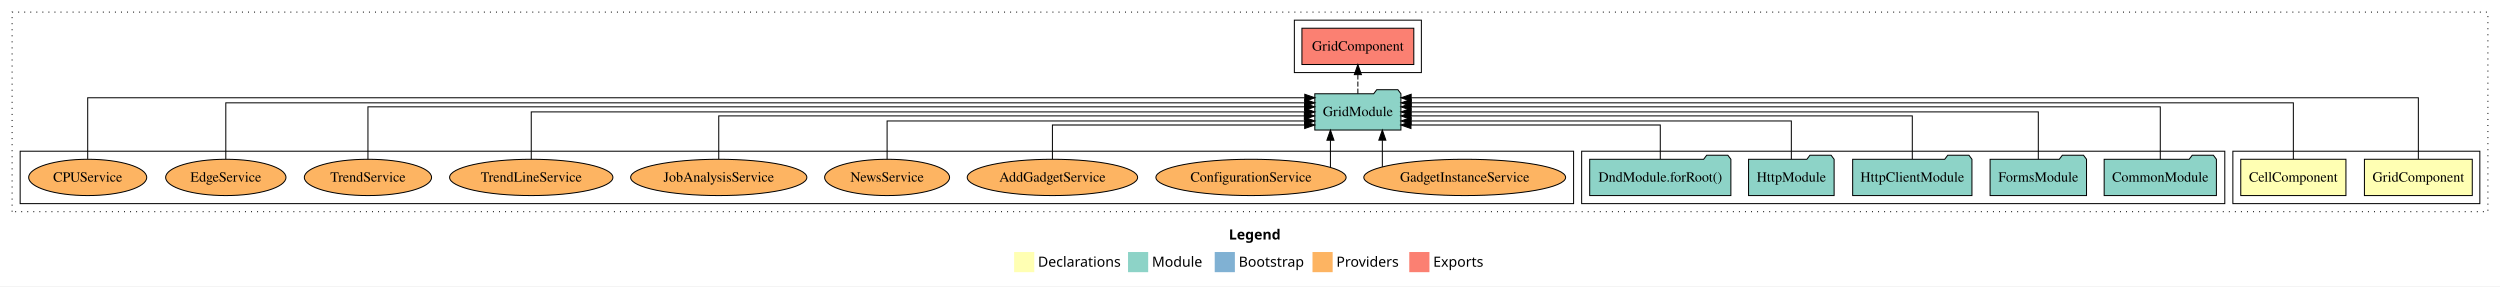
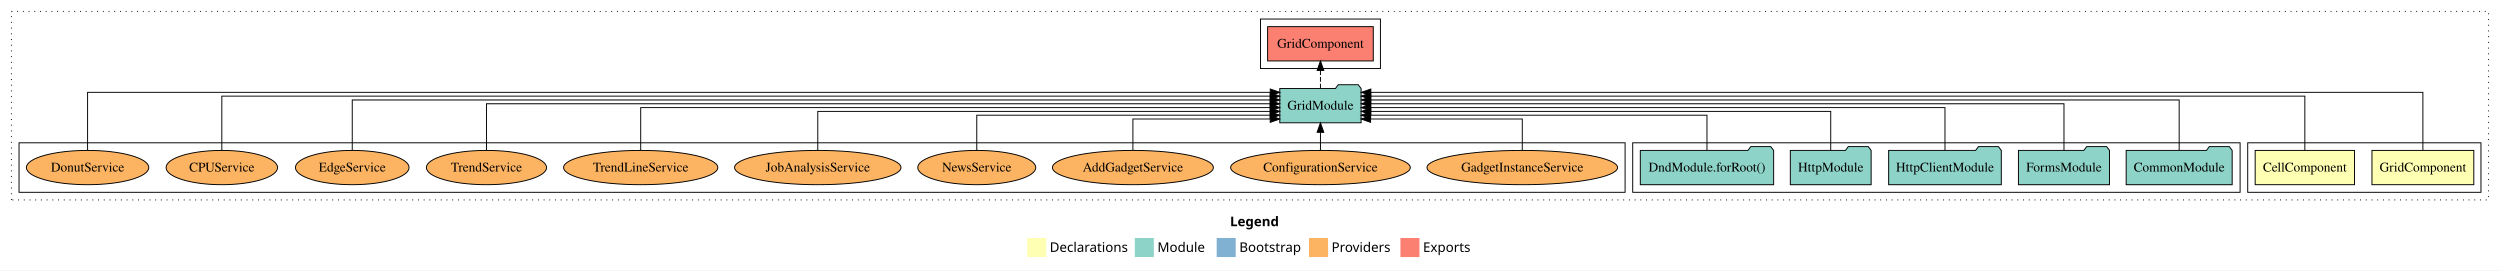
- <svg xmlns="http://www.w3.org/2000/svg" width="2480pt" height="284pt" viewBox="0.00 0.00 2480.00 284.00">
+ <svg xmlns="http://www.w3.org/2000/svg" width="2626pt" height="284pt" viewBox="0.00 0.00 2626.00 284.00">
  <g id="graph0" class="graph" transform="scale(1 1) rotate(0) translate(4 280)">
-     <polygon fill="#ffffff" stroke="transparent" points="-4,4 -4,-280 2476,-280 2476,4 -4,4" />
-     <text text-anchor="start" x="1215.009" y="-42.4" font-family="sans-serif" font-weight="bold" font-size="14.00" fill="#000000">Legend</text>
-     <polygon fill="#ffffb3" stroke="transparent" points="1002,-10 1002,-30 1022,-30 1022,-10 1002,-10" />
-     <text text-anchor="start" x="1025.629" y="-15.4" font-family="sans-serif" font-size="14.00" fill="#000000">  Declarations</text>
-     <polygon fill="#8dd3c7" stroke="transparent" points="1115,-10 1115,-30 1135,-30 1135,-10 1115,-10" />
-     <text text-anchor="start" x="1138.725" y="-15.4" font-family="sans-serif" font-size="14.00" fill="#000000">  Module</text>
-     <polygon fill="#80b1d3" stroke="transparent" points="1201,-10 1201,-30 1221,-30 1221,-10 1201,-10" />
-     <text text-anchor="start" x="1224.781" y="-15.4" font-family="sans-serif" font-size="14.00" fill="#000000">  Bootstrap</text>
-     <polygon fill="#fdb462" stroke="transparent" points="1298,-10 1298,-30 1318,-30 1318,-10 1298,-10" />
-     <text text-anchor="start" x="1321.673" y="-15.4" font-family="sans-serif" font-size="14.00" fill="#000000">  Providers</text>
-     <polygon fill="#fb8072" stroke="transparent" points="1394,-10 1394,-30 1414,-30 1414,-10 1394,-10" />
-     <text text-anchor="start" x="1417.726" y="-15.4" font-family="sans-serif" font-size="14.00" fill="#000000">  Exports</text>
+     <polygon fill="#ffffff" stroke="transparent" points="-4,4 -4,-280 2622,-280 2622,4 -4,4" />
+     <text text-anchor="start" x="1288.009" y="-42.4" font-family="sans-serif" font-weight="bold" font-size="14.00" fill="#000000">Legend</text>
+     <polygon fill="#ffffb3" stroke="transparent" points="1075,-10 1075,-30 1095,-30 1095,-10 1075,-10" />
+     <text text-anchor="start" x="1098.629" y="-15.4" font-family="sans-serif" font-size="14.00" fill="#000000">  Declarations</text>
+     <polygon fill="#8dd3c7" stroke="transparent" points="1188,-10 1188,-30 1208,-30 1208,-10 1188,-10" />
+     <text text-anchor="start" x="1211.725" y="-15.4" font-family="sans-serif" font-size="14.00" fill="#000000">  Module</text>
+     <polygon fill="#80b1d3" stroke="transparent" points="1274,-10 1274,-30 1294,-30 1294,-10 1274,-10" />
+     <text text-anchor="start" x="1297.781" y="-15.4" font-family="sans-serif" font-size="14.00" fill="#000000">  Bootstrap</text>
+     <polygon fill="#fdb462" stroke="transparent" points="1371,-10 1371,-30 1391,-30 1391,-10 1371,-10" />
+     <text text-anchor="start" x="1394.673" y="-15.4" font-family="sans-serif" font-size="14.00" fill="#000000">  Providers</text>
+     <polygon fill="#fb8072" stroke="transparent" points="1467,-10 1467,-30 1487,-30 1487,-10 1467,-10" />
+     <text text-anchor="start" x="1490.726" y="-15.4" font-family="sans-serif" font-size="14.00" fill="#000000">  Exports</text>
    <g id="clust1" class="cluster">
-       <polygon fill="none" stroke="#000000" stroke-dasharray="1,5" points="8,-70 8,-268 2464,-268 2464,-70 8,-70" />
+       <polygon fill="none" stroke="#000000" stroke-dasharray="1,5" points="8,-70 8,-268 2610,-268 2610,-70 8,-70" />
    </g>
    <g id="clust2" class="cluster">
-       <polygon fill="none" stroke="#000000" points="2211,-78 2211,-130 2456,-130 2456,-78 2211,-78" />
+       <polygon fill="none" stroke="#000000" points="2357,-78 2357,-130 2602,-130 2602,-78 2357,-78" />
    </g>
    <g id="clust5" class="cluster">
-       <polygon fill="none" stroke="#000000" points="1565,-78 1565,-130 2203,-130 2203,-78 1565,-78" />
+       <polygon fill="none" stroke="#000000" points="1711,-78 1711,-130 2349,-130 2349,-78 1711,-78" />
    </g>
    <g id="clust6" class="cluster">
-       <polygon fill="none" stroke="#000000" points="1280,-208 1280,-260 1406,-260 1406,-208 1280,-208" />
+       <polygon fill="none" stroke="#000000" points="1320,-208 1320,-260 1446,-260 1446,-208 1320,-208" />
    </g>
    <g id="clust8" class="cluster">
-       <polygon fill="none" stroke="#000000" points="16,-78 16,-130 1557,-130 1557,-78 16,-78" />
+       <polygon fill="none" stroke="#000000" points="16,-78 16,-130 1703,-130 1703,-78 16,-78" />
    </g>
    <g id="node1" class="node">
-       <polygon fill="#ffffb3" stroke="#000000" points="2448.49,-122 2341.51,-122 2341.51,-86 2448.49,-86 2448.49,-122" />
-       <text text-anchor="middle" x="2395" y="-99.8" font-family="Times,serif" font-size="14.00" fill="#000000">GridComponent</text>
+       <polygon fill="#ffffb3" stroke="#000000" points="2594.49,-122 2487.51,-122 2487.51,-86 2594.49,-86 2594.49,-122" />
+       <text text-anchor="middle" x="2541" y="-99.8" font-family="Times,serif" font-size="14.00" fill="#000000">GridComponent</text>
    </g>
    <g id="node3" class="node">
-       <polygon fill="#8dd3c7" stroke="#000000" points="1385.708,-187 1382.708,-191 1361.708,-191 1358.708,-187 1300.292,-187 1300.292,-151 1385.708,-151 1385.708,-187" />
-       <text text-anchor="middle" x="1343" y="-164.8" font-family="Times,serif" font-size="14.00" fill="#000000">GridModule</text>
+       <polygon fill="#8dd3c7" stroke="#000000" points="1425.708,-187 1422.708,-191 1401.708,-191 1398.708,-187 1340.292,-187 1340.292,-151 1425.708,-151 1425.708,-187" />
+       <text text-anchor="middle" x="1383" y="-164.8" font-family="Times,serif" font-size="14.00" fill="#000000">GridModule</text>
    </g>
    <g id="edge1" class="edge">
-       <path fill="none" stroke="#000000" d="M2395,-122.323C2395,-145.66 2395,-183 2395,-183 2395,-183 1395.871,-183 1395.871,-183" />
-       <polygon fill="#000000" stroke="#000000" points="1395.871,-179.5 1385.871,-183 1395.871,-186.5 1395.871,-179.5" />
+       <path fill="none" stroke="#000000" d="M2541,-122.323C2541,-145.66 2541,-183 2541,-183 2541,-183 1435.934,-183 1435.934,-183" />
+       <polygon fill="#000000" stroke="#000000" points="1435.934,-179.5 1425.934,-183 1435.934,-186.5 1435.934,-179.5" />
    </g>
    <g id="node2" class="node">
-       <polygon fill="#ffffb3" stroke="#000000" points="2323.165,-122 2218.835,-122 2218.835,-86 2323.165,-86 2323.165,-122" />
-       <text text-anchor="middle" x="2271" y="-99.8" font-family="Times,serif" font-size="14.00" fill="#000000">CellComponent</text>
+       <polygon fill="#ffffb3" stroke="#000000" points="2469.165,-122 2364.835,-122 2364.835,-86 2469.165,-86 2469.165,-122" />
+       <text text-anchor="middle" x="2417" y="-99.8" font-family="Times,serif" font-size="14.00" fill="#000000">CellComponent</text>
    </g>
    <g id="edge2" class="edge">
-       <path fill="none" stroke="#000000" d="M2271,-122.292C2271,-144.206 2271,-178 2271,-178 2271,-178 1395.898,-178 1395.898,-178" />
-       <polygon fill="#000000" stroke="#000000" points="1395.898,-174.5 1385.898,-178 1395.898,-181.5 1395.898,-174.5" />
+       <path fill="none" stroke="#000000" d="M2417,-122.155C2417,-144.352 2417,-179 2417,-179 2417,-179 1435.787,-179 1435.787,-179" />
+       <polygon fill="#000000" stroke="#000000" points="1435.787,-175.5 1425.787,-179 1435.787,-182.5 1435.787,-175.5" />
    </g>
    <g id="node9" class="node">
-       <polygon fill="#fb8072" stroke="#000000" points="1398.491,-252 1287.509,-252 1287.509,-216 1398.491,-216 1398.491,-252" />
-       <text text-anchor="middle" x="1343" y="-229.8" font-family="Times,serif" font-size="14.00" fill="#000000">GridComponent </text>
+       <polygon fill="#fb8072" stroke="#000000" points="1438.491,-252 1327.509,-252 1327.509,-216 1438.491,-216 1438.491,-252" />
+       <text text-anchor="middle" x="1383" y="-229.8" font-family="Times,serif" font-size="14.00" fill="#000000">GridComponent </text>
    </g>
    <g id="edge8" class="edge">
-       <path fill="none" stroke="#000000" stroke-dasharray="5,2" d="M1343,-187.106C1343,-187.106 1343,-205.991 1343,-205.991" />
-       <polygon fill="#000000" stroke="#000000" points="1339.5,-205.991 1343,-215.991 1346.5,-205.991 1339.5,-205.991" />
+       <path fill="none" stroke="#000000" stroke-dasharray="5,2" d="M1383,-187.106C1383,-187.106 1383,-205.991 1383,-205.991" />
+       <polygon fill="#000000" stroke="#000000" points="1379.5,-205.991 1383,-215.991 1386.5,-205.991 1379.5,-205.991" />
    </g>
    <g id="node4" class="node">
-       <polygon fill="#8dd3c7" stroke="#000000" points="2194.668,-122 2191.668,-126 2170.668,-126 2167.668,-122 2083.332,-122 2083.332,-86 2194.668,-86 2194.668,-122" />
-       <text text-anchor="middle" x="2139" y="-99.8" font-family="Times,serif" font-size="14.00" fill="#000000">CommonModule</text>
+       <polygon fill="#8dd3c7" stroke="#000000" points="2340.668,-122 2337.668,-126 2316.668,-126 2313.668,-122 2229.332,-122 2229.332,-86 2340.668,-86 2340.668,-122" />
+       <text text-anchor="middle" x="2285" y="-99.8" font-family="Times,serif" font-size="14.00" fill="#000000">CommonModule</text>
    </g>
    <g id="edge3" class="edge">
-       <path fill="none" stroke="#000000" d="M2139,-122.027C2139,-142.767 2139,-174 2139,-174 2139,-174 1395.796,-174 1395.796,-174" />
-       <polygon fill="#000000" stroke="#000000" points="1395.796,-170.5 1385.796,-174 1395.796,-177.5 1395.796,-170.5" />
+       <path fill="none" stroke="#000000" d="M2285,-122.284C2285,-143.321 2285,-175 2285,-175 2285,-175 1435.899,-175 1435.899,-175" />
+       <polygon fill="#000000" stroke="#000000" points="1435.899,-171.5 1425.899,-175 1435.899,-178.5 1435.899,-171.5" />
    </g>
    <g id="node5" class="node">
-       <polygon fill="#8dd3c7" stroke="#000000" points="2065.829,-122 2062.829,-126 2041.829,-126 2038.829,-122 1970.171,-122 1970.171,-86 2065.829,-86 2065.829,-122" />
-       <text text-anchor="middle" x="2018" y="-99.8" font-family="Times,serif" font-size="14.00" fill="#000000">FormsModule</text>
+       <polygon fill="#8dd3c7" stroke="#000000" points="2211.829,-122 2208.829,-126 2187.829,-126 2184.829,-122 2116.171,-122 2116.171,-86 2211.829,-86 2211.829,-122" />
+       <text text-anchor="middle" x="2164" y="-99.8" font-family="Times,serif" font-size="14.00" fill="#000000">FormsModule</text>
    </g>
    <g id="edge4" class="edge">
-       <path fill="none" stroke="#000000" d="M2018,-122.106C2018,-141.339 2018,-169 2018,-169 2018,-169 1395.736,-169 1395.736,-169" />
-       <polygon fill="#000000" stroke="#000000" points="1395.736,-165.5 1385.736,-169 1395.736,-172.5 1395.736,-165.5" />
+       <path fill="none" stroke="#000000" d="M2164,-122.308C2164,-142.145 2164,-171 2164,-171 2164,-171 1435.823,-171 1435.823,-171" />
+       <polygon fill="#000000" stroke="#000000" points="1435.823,-167.5 1425.823,-171 1435.823,-174.5 1435.823,-167.5" />
    </g>
    <g id="node6" class="node">
-       <polygon fill="#8dd3c7" stroke="#000000" points="1952.161,-122 1949.161,-126 1928.161,-126 1925.161,-122 1833.839,-122 1833.839,-86 1952.161,-86 1952.161,-122" />
-       <text text-anchor="middle" x="1893" y="-99.8" font-family="Times,serif" font-size="14.00" fill="#000000">HttpClientModule</text>
+       <polygon fill="#8dd3c7" stroke="#000000" points="2098.161,-122 2095.161,-126 2074.161,-126 2071.161,-122 1979.839,-122 1979.839,-86 2098.161,-86 2098.161,-122" />
+       <text text-anchor="middle" x="2039" y="-99.8" font-family="Times,serif" font-size="14.00" fill="#000000">HttpClientModule</text>
    </g>
    <g id="edge5" class="edge">
-       <path fill="none" stroke="#000000" d="M1893,-122.302C1893,-140.27 1893,-165 1893,-165 1893,-165 1395.7,-165 1395.7,-165" />
-       <polygon fill="#000000" stroke="#000000" points="1395.7,-161.5 1385.7,-165 1395.7,-168.5 1395.7,-161.5" />
+       <path fill="none" stroke="#000000" d="M2039,-122.222C2039,-140.828 2039,-167 2039,-167 2039,-167 1435.789,-167 1435.789,-167" />
+       <polygon fill="#000000" stroke="#000000" points="1435.789,-163.5 1425.789,-167 1435.789,-170.5 1435.789,-163.5" />
    </g>
    <g id="node7" class="node">
-       <polygon fill="#8dd3c7" stroke="#000000" points="1815.439,-122 1812.439,-126 1791.439,-126 1788.439,-122 1730.561,-122 1730.561,-86 1815.439,-86 1815.439,-122" />
-       <text text-anchor="middle" x="1773" y="-99.8" font-family="Times,serif" font-size="14.00" fill="#000000">HttpModule</text>
+       <polygon fill="#8dd3c7" stroke="#000000" points="1961.439,-122 1958.439,-126 1937.439,-126 1934.439,-122 1876.561,-122 1876.561,-86 1961.439,-86 1961.439,-122" />
+       <text text-anchor="middle" x="1919" y="-99.8" font-family="Times,serif" font-size="14.00" fill="#000000">HttpModule</text>
    </g>
    <g id="edge6" class="edge">
-       <path fill="none" stroke="#000000" d="M1773,-122.027C1773,-138.398 1773,-160 1773,-160 1773,-160 1395.802,-160 1395.802,-160" />
-       <polygon fill="#000000" stroke="#000000" points="1395.802,-156.5 1385.802,-160 1395.802,-163.5 1395.802,-156.5" />
+       <path fill="none" stroke="#000000" d="M1919,-122.022C1919,-139.373 1919,-163 1919,-163 1919,-163 1435.957,-163 1435.957,-163" />
+       <polygon fill="#000000" stroke="#000000" points="1435.957,-159.5 1425.957,-163 1435.957,-166.5 1435.957,-159.5" />
    </g>
    <g id="node8" class="node">
-       <polygon fill="#8dd3c7" stroke="#000000" points="1713.026,-122 1710.026,-126 1689.026,-126 1686.026,-122 1572.974,-122 1572.974,-86 1713.026,-86 1713.026,-122" />
-       <text text-anchor="middle" x="1643" y="-99.8" font-family="Times,serif" font-size="14.00" fill="#000000">DndModule.forRoot()</text>
+       <polygon fill="#8dd3c7" stroke="#000000" points="1859.026,-122 1856.026,-126 1835.026,-126 1832.026,-122 1718.974,-122 1718.974,-86 1859.026,-86 1859.026,-122" />
+       <text text-anchor="middle" x="1789" y="-99.8" font-family="Times,serif" font-size="14.00" fill="#000000">DndModule.forRoot()</text>
    </g>
    <g id="edge7" class="edge">
-       <path fill="none" stroke="#000000" d="M1643,-122.187C1643,-137.182 1643,-156 1643,-156 1643,-156 1395.664,-156 1395.664,-156" />
-       <polygon fill="#000000" stroke="#000000" points="1395.664,-152.5 1385.664,-156 1395.664,-159.5 1395.664,-152.5" />
+       <path fill="none" stroke="#000000" d="M1789,-122.009C1789,-138.049 1789,-159 1789,-159 1789,-159 1435.682,-159 1435.682,-159" />
+       <polygon fill="#000000" stroke="#000000" points="1435.682,-155.5 1425.682,-159 1435.682,-162.5 1435.682,-155.5" />
    </g>
    <g id="node10" class="node">
-       <ellipse fill="#fdb462" stroke="#000000" cx="1449" cy="-104" rx="100.097" ry="18" />
-       <text text-anchor="middle" x="1449" y="-99.8" font-family="Times,serif" font-size="14.00" fill="#000000">GadgetInstanceService</text>
+       <ellipse fill="#fdb462" stroke="#000000" cx="1595" cy="-104" rx="100.097" ry="18" />
+       <text text-anchor="middle" x="1595" y="-99.8" font-family="Times,serif" font-size="14.00" fill="#000000">GadgetInstanceService</text>
    </g>
    <g id="edge9" class="edge">
-       <path fill="none" stroke="#000000" d="M1367.278,-114.443C1367.278,-114.443 1367.278,-140.968 1367.278,-140.968" />
-       <polygon fill="#000000" stroke="#000000" points="1363.778,-140.968 1367.278,-150.968 1370.778,-140.968 1363.778,-140.968" />
+       <path fill="none" stroke="#000000" d="M1595,-122.124C1595,-136.783 1595,-155 1595,-155 1595,-155 1435.646,-155 1435.646,-155" />
+       <polygon fill="#000000" stroke="#000000" points="1435.646,-151.5 1425.646,-155 1435.646,-158.5 1435.646,-151.5" />
    </g>
    <g id="node11" class="node">
-       <ellipse fill="#fdb462" stroke="#000000" cx="1237" cy="-104" rx="94.341" ry="18" />
-       <text text-anchor="middle" x="1237" y="-99.8" font-family="Times,serif" font-size="14.00" fill="#000000">ConfigurationService</text>
+       <ellipse fill="#fdb462" stroke="#000000" cx="1383" cy="-104" rx="94.341" ry="18" />
+       <text text-anchor="middle" x="1383" y="-99.8" font-family="Times,serif" font-size="14.00" fill="#000000">ConfigurationService</text>
    </g>
    <g id="edge10" class="edge">
-       <path fill="none" stroke="#000000" d="M1315.783,-113.872C1315.783,-113.872 1315.783,-140.907 1315.783,-140.907" />
-       <polygon fill="#000000" stroke="#000000" points="1312.283,-140.907 1315.783,-150.907 1319.283,-140.907 1312.283,-140.907" />
+       <path fill="none" stroke="#000000" d="M1383,-122.106C1383,-122.106 1383,-140.991 1383,-140.991" />
+       <polygon fill="#000000" stroke="#000000" points="1379.5,-140.991 1383,-150.991 1386.5,-140.991 1379.5,-140.991" />
    </g>
    <g id="node12" class="node">
-       <ellipse fill="#fdb462" stroke="#000000" cx="1040" cy="-104" rx="84.511" ry="18" />
-       <text text-anchor="middle" x="1040" y="-99.8" font-family="Times,serif" font-size="14.00" fill="#000000">AddGadgetService</text>
+       <ellipse fill="#fdb462" stroke="#000000" cx="1186" cy="-104" rx="84.511" ry="18" />
+       <text text-anchor="middle" x="1186" y="-99.8" font-family="Times,serif" font-size="14.00" fill="#000000">AddGadgetService</text>
    </g>
    <g id="edge11" class="edge">
-       <path fill="none" stroke="#000000" d="M1040,-122.187C1040,-137.182 1040,-156 1040,-156 1040,-156 1290.23,-156 1290.23,-156" />
-       <polygon fill="#000000" stroke="#000000" points="1290.23,-159.5 1300.23,-156 1290.23,-152.5 1290.23,-159.5" />
+       <path fill="none" stroke="#000000" d="M1186,-122.124C1186,-136.783 1186,-155 1186,-155 1186,-155 1330.254,-155 1330.254,-155" />
+       <polygon fill="#000000" stroke="#000000" points="1330.254,-158.5 1340.254,-155 1330.254,-151.5 1330.254,-158.5" />
    </g>
    <g id="node13" class="node">
-       <ellipse fill="#fdb462" stroke="#000000" cx="876" cy="-104" rx="61.954" ry="18" />
-       <text text-anchor="middle" x="876" y="-99.8" font-family="Times,serif" font-size="14.00" fill="#000000">NewsService</text>
+       <ellipse fill="#fdb462" stroke="#000000" cx="1022" cy="-104" rx="61.954" ry="18" />
+       <text text-anchor="middle" x="1022" y="-99.8" font-family="Times,serif" font-size="14.00" fill="#000000">NewsService</text>
    </g>
    <g id="edge12" class="edge">
-       <path fill="none" stroke="#000000" d="M876,-122.027C876,-138.398 876,-160 876,-160 876,-160 1290.319,-160 1290.319,-160" />
-       <polygon fill="#000000" stroke="#000000" points="1290.319,-163.5 1300.319,-160 1290.319,-156.5 1290.319,-163.5" />
+       <path fill="none" stroke="#000000" d="M1022,-122.009C1022,-138.049 1022,-159 1022,-159 1022,-159 1330.171,-159 1330.171,-159" />
+       <polygon fill="#000000" stroke="#000000" points="1330.171,-162.5 1340.171,-159 1330.171,-155.5 1330.171,-162.5" />
    </g>
    <g id="node14" class="node">
-       <ellipse fill="#fdb462" stroke="#000000" cx="709" cy="-104" rx="87.396" ry="18" />
-       <text text-anchor="middle" x="709" y="-99.8" font-family="Times,serif" font-size="14.00" fill="#000000">JobAnalysisService</text>
+       <ellipse fill="#fdb462" stroke="#000000" cx="855" cy="-104" rx="87.396" ry="18" />
+       <text text-anchor="middle" x="855" y="-99.8" font-family="Times,serif" font-size="14.00" fill="#000000">JobAnalysisService</text>
    </g>
    <g id="edge13" class="edge">
-       <path fill="none" stroke="#000000" d="M709,-122.302C709,-140.27 709,-165 709,-165 709,-165 1289.921,-165 1289.921,-165" />
-       <polygon fill="#000000" stroke="#000000" points="1289.921,-168.5 1299.921,-165 1289.921,-161.5 1289.921,-168.5" />
+       <path fill="none" stroke="#000000" d="M855,-122.022C855,-139.373 855,-163 855,-163 855,-163 1330.239,-163 1330.239,-163" />
+       <polygon fill="#000000" stroke="#000000" points="1330.239,-166.5 1340.239,-163 1330.239,-159.5 1330.239,-166.5" />
    </g>
    <g id="node15" class="node">
-       <ellipse fill="#fdb462" stroke="#000000" cx="523" cy="-104" rx="80.997" ry="18" />
-       <text text-anchor="middle" x="523" y="-99.8" font-family="Times,serif" font-size="14.00" fill="#000000">TrendLineService</text>
+       <ellipse fill="#fdb462" stroke="#000000" cx="669" cy="-104" rx="80.997" ry="18" />
+       <text text-anchor="middle" x="669" y="-99.8" font-family="Times,serif" font-size="14.00" fill="#000000">TrendLineService</text>
    </g>
    <g id="edge14" class="edge">
-       <path fill="none" stroke="#000000" d="M523,-122.106C523,-141.339 523,-169 523,-169 523,-169 1290.354,-169 1290.354,-169" />
-       <polygon fill="#000000" stroke="#000000" points="1290.354,-172.5 1300.354,-169 1290.354,-165.5 1290.354,-172.5" />
+       <path fill="none" stroke="#000000" d="M669,-122.222C669,-140.828 669,-167 669,-167 669,-167 1330.209,-167 1330.209,-167" />
+       <polygon fill="#000000" stroke="#000000" points="1330.21,-170.5 1340.209,-167 1330.209,-163.5 1330.21,-170.5" />
    </g>
    <g id="node16" class="node">
-       <ellipse fill="#fdb462" stroke="#000000" cx="361" cy="-104" rx="63.1" ry="18" />
-       <text text-anchor="middle" x="361" y="-99.8" font-family="Times,serif" font-size="14.00" fill="#000000">TrendService</text>
+       <ellipse fill="#fdb462" stroke="#000000" cx="507" cy="-104" rx="63.1" ry="18" />
+       <text text-anchor="middle" x="507" y="-99.8" font-family="Times,serif" font-size="14.00" fill="#000000">TrendService</text>
    </g>
    <g id="edge15" class="edge">
-       <path fill="none" stroke="#000000" d="M361,-122.027C361,-142.767 361,-174 361,-174 361,-174 1290.173,-174 1290.173,-174" />
-       <polygon fill="#000000" stroke="#000000" points="1290.173,-177.5 1300.173,-174 1290.173,-170.5 1290.173,-177.5" />
+       <path fill="none" stroke="#000000" d="M507,-122.308C507,-142.145 507,-171 507,-171 507,-171 1330.156,-171 1330.156,-171" />
+       <polygon fill="#000000" stroke="#000000" points="1330.156,-174.5 1340.156,-171 1330.156,-167.5 1330.156,-174.5" />
    </g>
    <g id="node17" class="node">
-       <ellipse fill="#fdb462" stroke="#000000" cx="220" cy="-104" rx="59.67" ry="18" />
-       <text text-anchor="middle" x="220" y="-99.8" font-family="Times,serif" font-size="14.00" fill="#000000">EdgeService</text>
+       <ellipse fill="#fdb462" stroke="#000000" cx="366" cy="-104" rx="59.67" ry="18" />
+       <text text-anchor="middle" x="366" y="-99.8" font-family="Times,serif" font-size="14.00" fill="#000000">EdgeService</text>
    </g>
    <g id="edge16" class="edge">
-       <path fill="none" stroke="#000000" d="M220,-122.292C220,-144.206 220,-178 220,-178 220,-178 1290.348,-178 1290.348,-178" />
-       <polygon fill="#000000" stroke="#000000" points="1290.348,-181.5 1300.348,-178 1290.348,-174.5 1290.348,-181.5" />
+       <path fill="none" stroke="#000000" d="M366,-122.284C366,-143.321 366,-175 366,-175 366,-175 1330.274,-175 1330.274,-175" />
+       <polygon fill="#000000" stroke="#000000" points="1330.274,-178.5 1340.274,-175 1330.274,-171.5 1330.274,-178.5" />
    </g>
    <g id="node18" class="node">
-       <ellipse fill="#fdb462" stroke="#000000" cx="83" cy="-104" rx="58.544" ry="18" />
-       <text text-anchor="middle" x="83" y="-99.8" font-family="Times,serif" font-size="14.00" fill="#000000">CPUService</text>
+       <ellipse fill="#fdb462" stroke="#000000" cx="229" cy="-104" rx="58.544" ry="18" />
+       <text text-anchor="middle" x="229" y="-99.8" font-family="Times,serif" font-size="14.00" fill="#000000">CPUService</text>
    </g>
    <g id="edge17" class="edge">
-       <path fill="none" stroke="#000000" d="M83,-122.323C83,-145.66 83,-183 83,-183 83,-183 1290.356,-183 1290.356,-183" />
-       <polygon fill="#000000" stroke="#000000" points="1290.356,-186.5 1300.356,-183 1290.355,-179.5 1290.356,-186.5" />
+       <path fill="none" stroke="#000000" d="M229,-122.155C229,-144.352 229,-179 229,-179 229,-179 1330.215,-179 1330.215,-179" />
+       <polygon fill="#000000" stroke="#000000" points="1330.215,-182.5 1340.215,-179 1330.215,-175.5 1330.215,-182.5" />
+     </g>
+     <g id="node19" class="node">
+       <ellipse fill="#fdb462" stroke="#000000" cx="88" cy="-104" rx="64.265" ry="18" />
+       <text text-anchor="middle" x="88" y="-99.8" font-family="Times,serif" font-size="14.00" fill="#000000">DonutService</text>
+     </g>
+     <g id="edge18" class="edge">
+       <path fill="none" stroke="#000000" d="M88,-122.323C88,-145.66 88,-183 88,-183 88,-183 1330.282,-183 1330.282,-183" />
+       <polygon fill="#000000" stroke="#000000" points="1330.282,-186.5 1340.282,-183 1330.282,-179.5 1330.282,-186.5" />
    </g>
  </g>
</svg>
